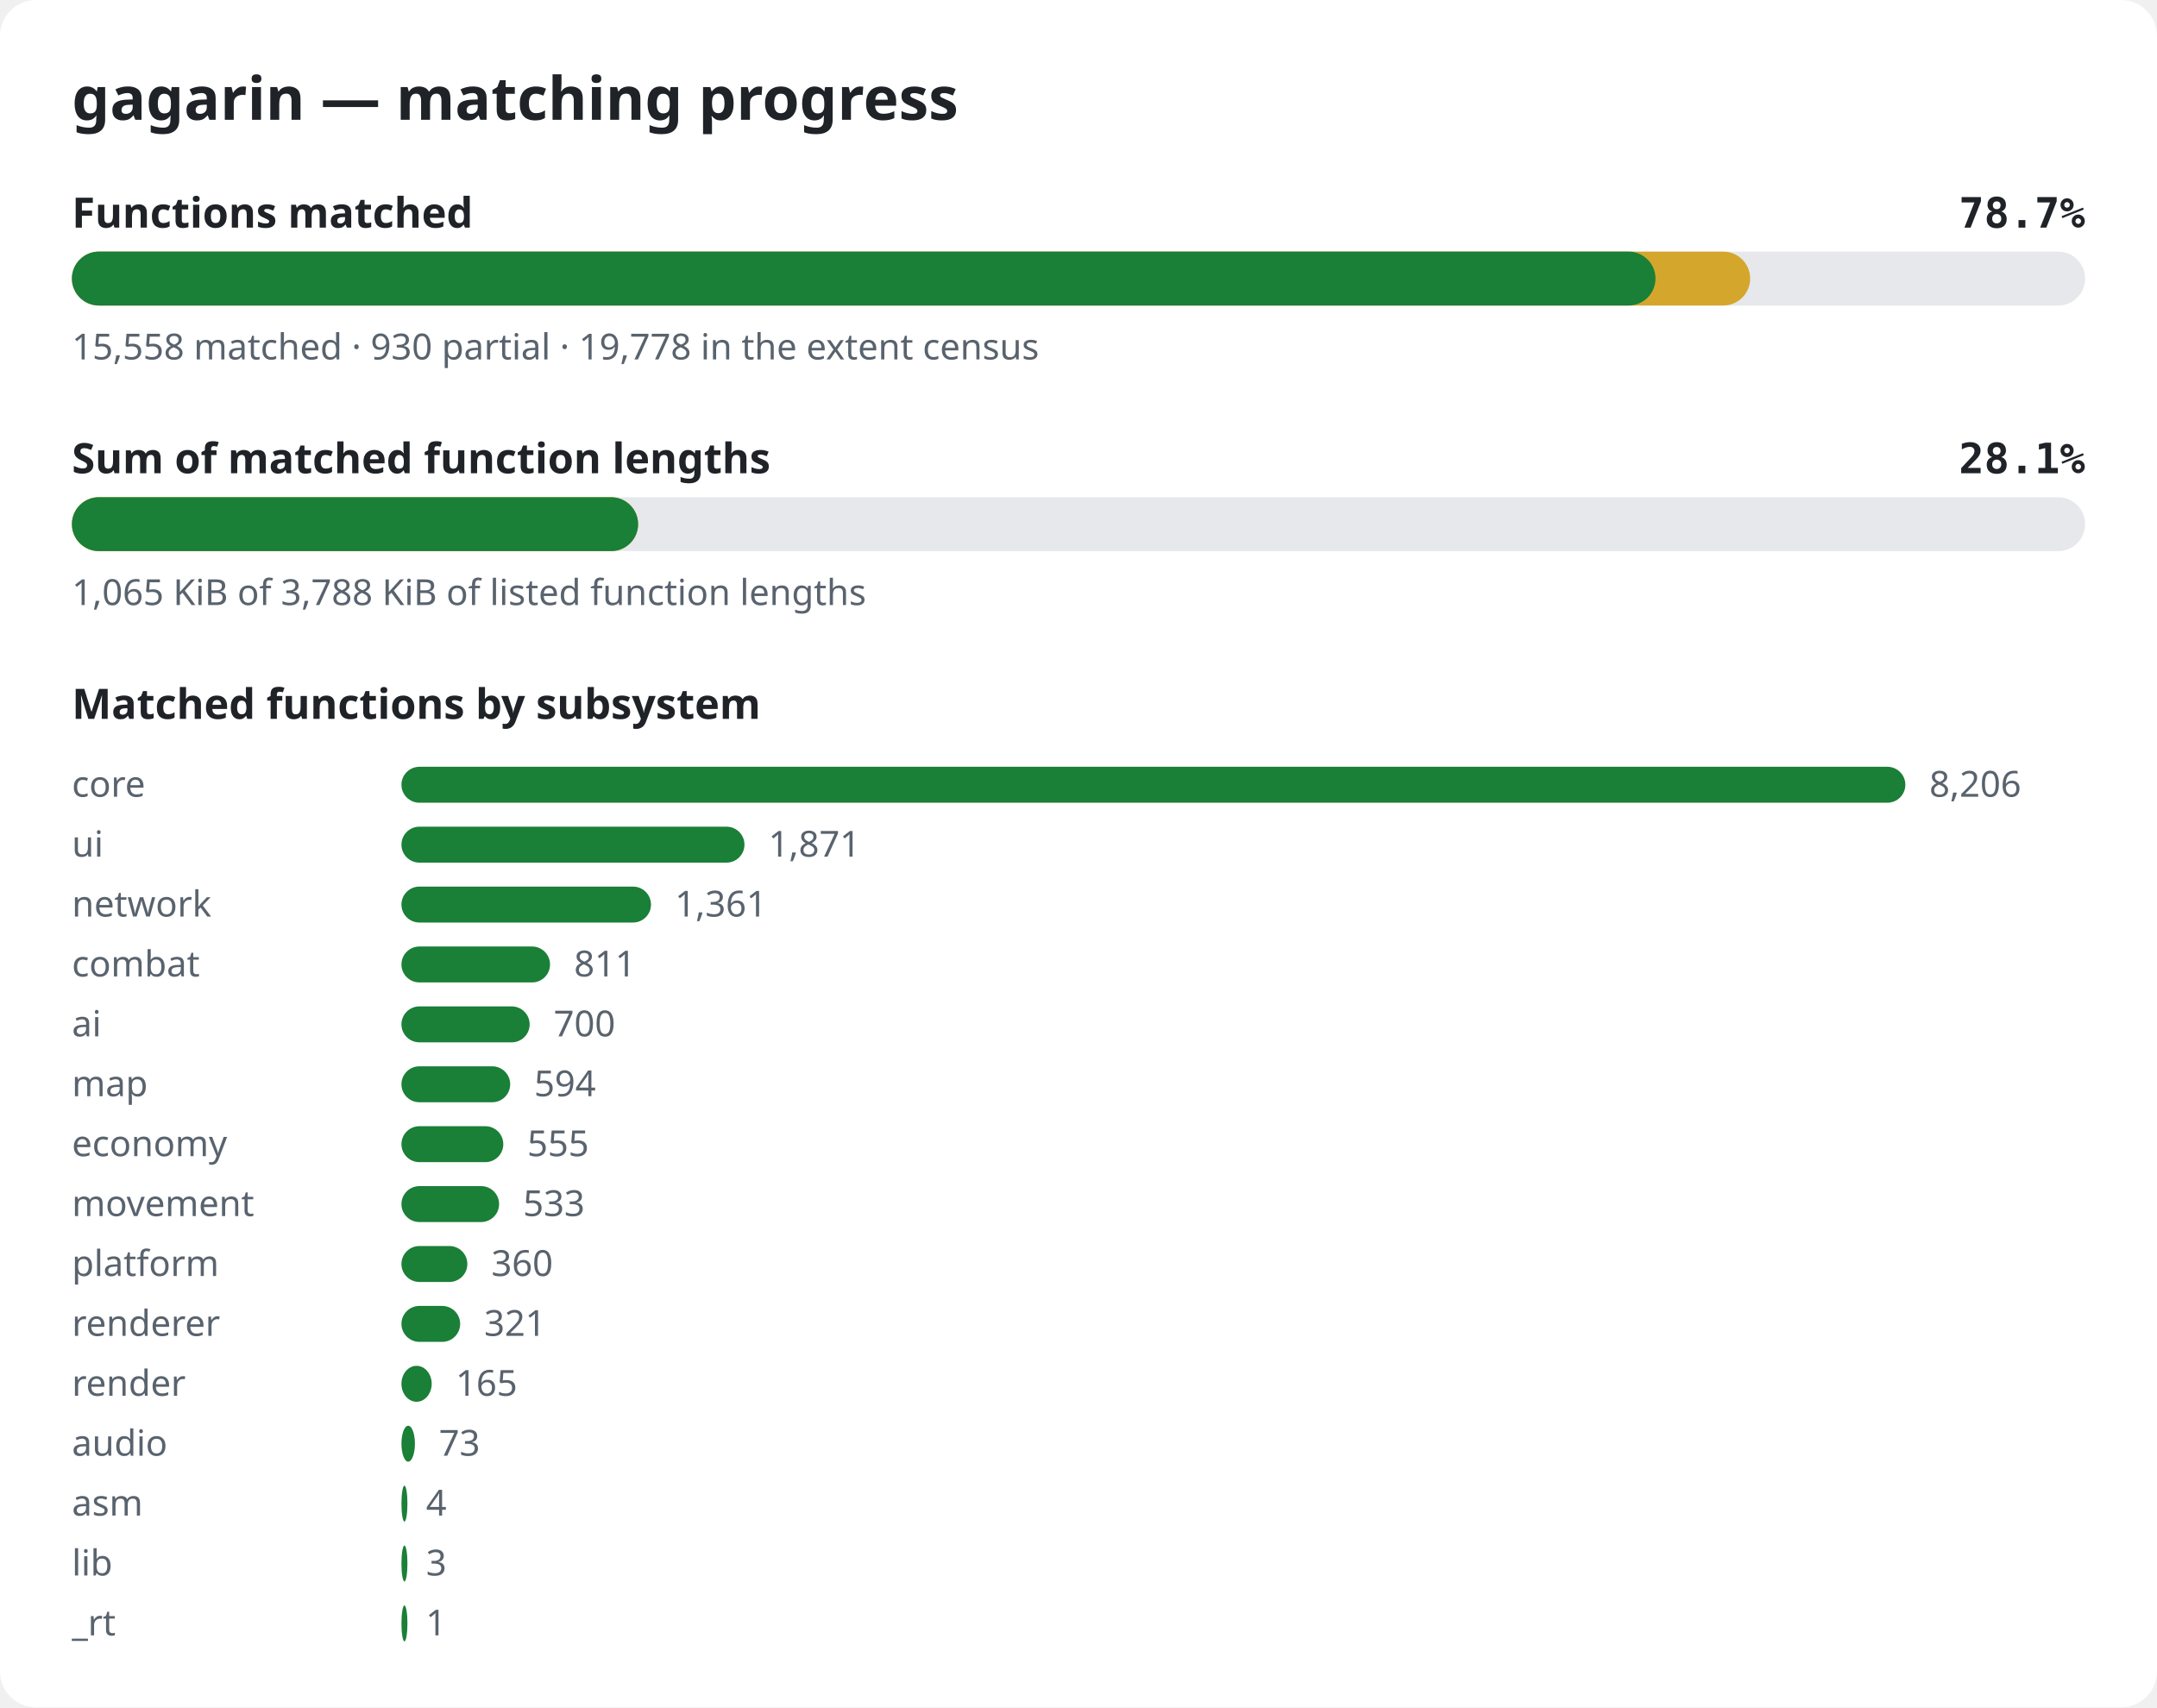
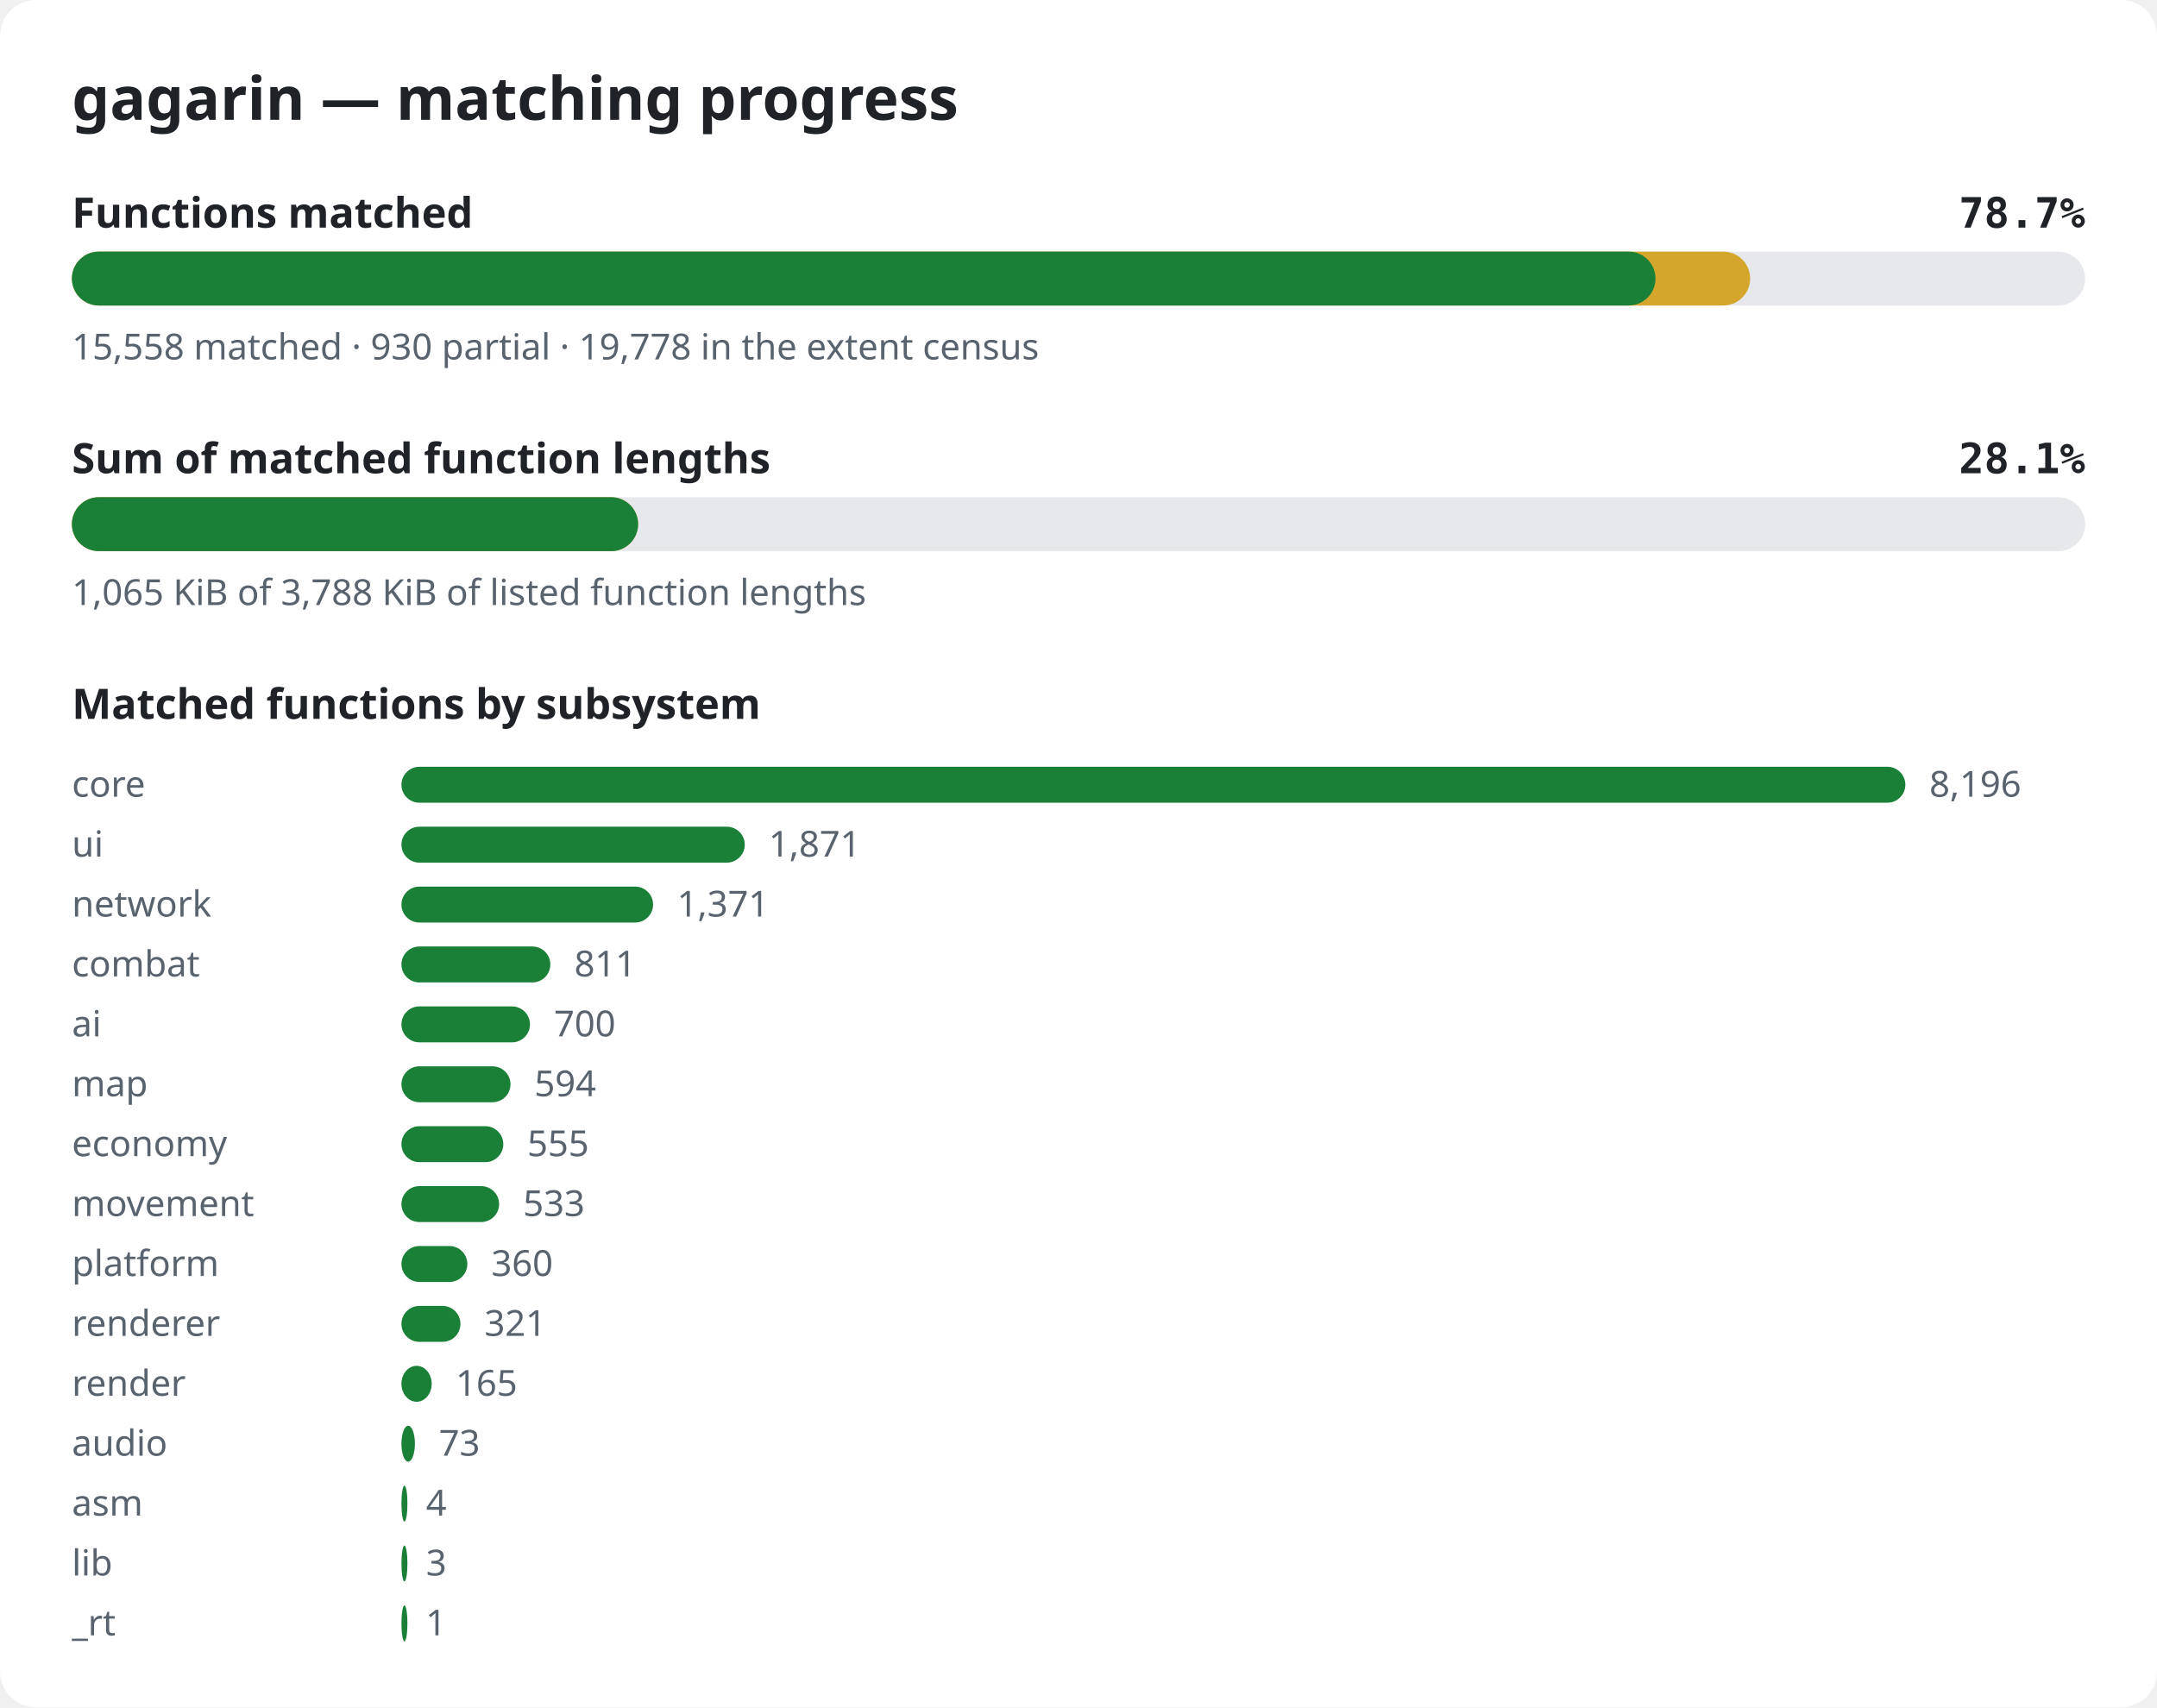
<svg xmlns="http://www.w3.org/2000/svg" width="720" height="570" viewBox="0 0 720 570" role="img" aria-label="gagarin matching progress">
  <style>.bg{fill:#ffffff}.title{font:600 20px sans-serif;fill:#1f2328}.label{font:600 14px sans-serif;fill:#1f2328}.pct{font:600 14px monospace;fill:#1f2328}.note{font:12px sans-serif;fill:#59636e}.track{fill:#e6e8eb}.done{fill:#1a7f37}.partial{fill:#d4a72c}@media (prefers-color-scheme: dark){.bg{fill:#0d1117}.title,.label,.pct{fill:#e6edf3}.note{fill:#9198a1}.track{fill:#262c36}.done{fill:#3fb950}.partial{fill:#d29922}}</style>
  <rect width="720" height="570" rx="12" class="bg" />
  <text x="24" y="40" class="title">gagarin — matching progress</text>
  <text x="24" y="76" class="label">Functions matched</text>
  <text x="696" y="76" class="pct" text-anchor="end">78.7%</text>
  <rect x="24" y="84" width="672" height="18" rx="9" class="track" />
  <rect x="24" y="84" width="560.2" height="18" rx="9" class="partial" />
  <rect x="24" y="84" width="528.6" height="18" rx="9" class="done" />
  <text x="24" y="120" class="note">15,558 matched · 930 partial · 19,778 in the extent census</text>
  <text x="24" y="158" class="label">Sum of matched function lengths</text>
  <text x="696" y="158" class="pct" text-anchor="end">28.1%</text>
  <rect x="24" y="166" width="672" height="18" rx="9" class="track" />
  <rect x="24" y="166" width="189.0" height="18" rx="9" class="partial" />
  <rect x="24" y="166" width="189.0" height="18" rx="9" class="done" />
  <text x="24" y="202" class="note">1,065 KiB of 3,788 KiB of listed function lengths</text>
  <text x="24" y="240" class="label">Matched functions by subsystem</text>
  <text x="24" y="266" class="note">core</text>
  <rect x="134" y="256" width="502.0" height="12" rx="6" class="done" />
-   <text x="644.0" y="266" class="note">8,206</text>
+   <text x="644.0" y="266" class="note">8,196</text>
  <text x="24" y="286" class="note">ui</text>
-   <rect x="134" y="276" width="114.5" height="12" rx="6" class="done" />
-   <text x="256.5" y="286" class="note">1,871</text>
+   <rect x="134" y="276" width="114.6" height="12" rx="6" class="done" />
+   <text x="256.6" y="286" class="note">1,871</text>
  <text x="24" y="306" class="note">network</text>
-   <rect x="134" y="296" width="83.3" height="12" rx="6" class="done" />
-   <text x="225.3" y="306" class="note">1,361</text>
+   <rect x="134" y="296" width="84.0" height="12" rx="6" class="done" />
+   <text x="226.0" y="306" class="note">1,371</text>
  <text x="24" y="326" class="note">combat</text>
-   <rect x="134" y="316" width="49.6" height="12" rx="6" class="done" />
-   <text x="191.6" y="326" class="note">811</text>
+   <rect x="134" y="316" width="49.7" height="12" rx="6" class="done" />
+   <text x="191.7" y="326" class="note">811</text>
  <text x="24" y="346" class="note">ai</text>
-   <rect x="134" y="336" width="42.8" height="12" rx="6" class="done" />
-   <text x="184.8" y="346" class="note">700</text>
+   <rect x="134" y="336" width="42.9" height="12" rx="6" class="done" />
+   <text x="184.9" y="346" class="note">700</text>
  <text x="24" y="366" class="note">map</text>
-   <rect x="134" y="356" width="36.3" height="12" rx="6" class="done" />
-   <text x="178.3" y="366" class="note">594</text>
+   <rect x="134" y="356" width="36.4" height="12" rx="6" class="done" />
+   <text x="178.4" y="366" class="note">594</text>
  <text x="24" y="386" class="note">economy</text>
  <rect x="134" y="376" width="34.0" height="12" rx="6" class="done" />
  <text x="176.0" y="386" class="note">555</text>
  <text x="24" y="406" class="note">movement</text>
  <rect x="134" y="396" width="32.6" height="12" rx="6" class="done" />
  <text x="174.6" y="406" class="note">533</text>
  <text x="24" y="426" class="note">platform</text>
  <rect x="134" y="416" width="22.0" height="12" rx="6" class="done" />
  <text x="164.0" y="426" class="note">360</text>
  <text x="24" y="446" class="note">renderer</text>
-   <rect x="134" y="436" width="19.6" height="12" rx="6" class="done" />
-   <text x="161.6" y="446" class="note">321</text>
+   <rect x="134" y="436" width="19.7" height="12" rx="6" class="done" />
+   <text x="161.7" y="446" class="note">321</text>
  <text x="24" y="466" class="note">render</text>
  <rect x="134" y="456" width="10.1" height="12" rx="6" class="done" />
  <text x="152.1" y="466" class="note">165</text>
  <text x="24" y="486" class="note">audio</text>
  <rect x="134" y="476" width="4.5" height="12" rx="6" class="done" />
  <text x="146.5" y="486" class="note">73</text>
  <text x="24" y="506" class="note">asm</text>
  <rect x="134" y="496" width="2.0" height="12" rx="6" class="done" />
  <text x="142.2" y="506" class="note">4</text>
  <text x="24" y="526" class="note">lib</text>
  <rect x="134" y="516" width="2.0" height="12" rx="6" class="done" />
  <text x="142.2" y="526" class="note">3</text>
  <text x="24" y="546" class="note">_rt</text>
  <rect x="134" y="536" width="2.0" height="12" rx="6" class="done" />
  <text x="142.1" y="546" class="note">1</text>
</svg>
